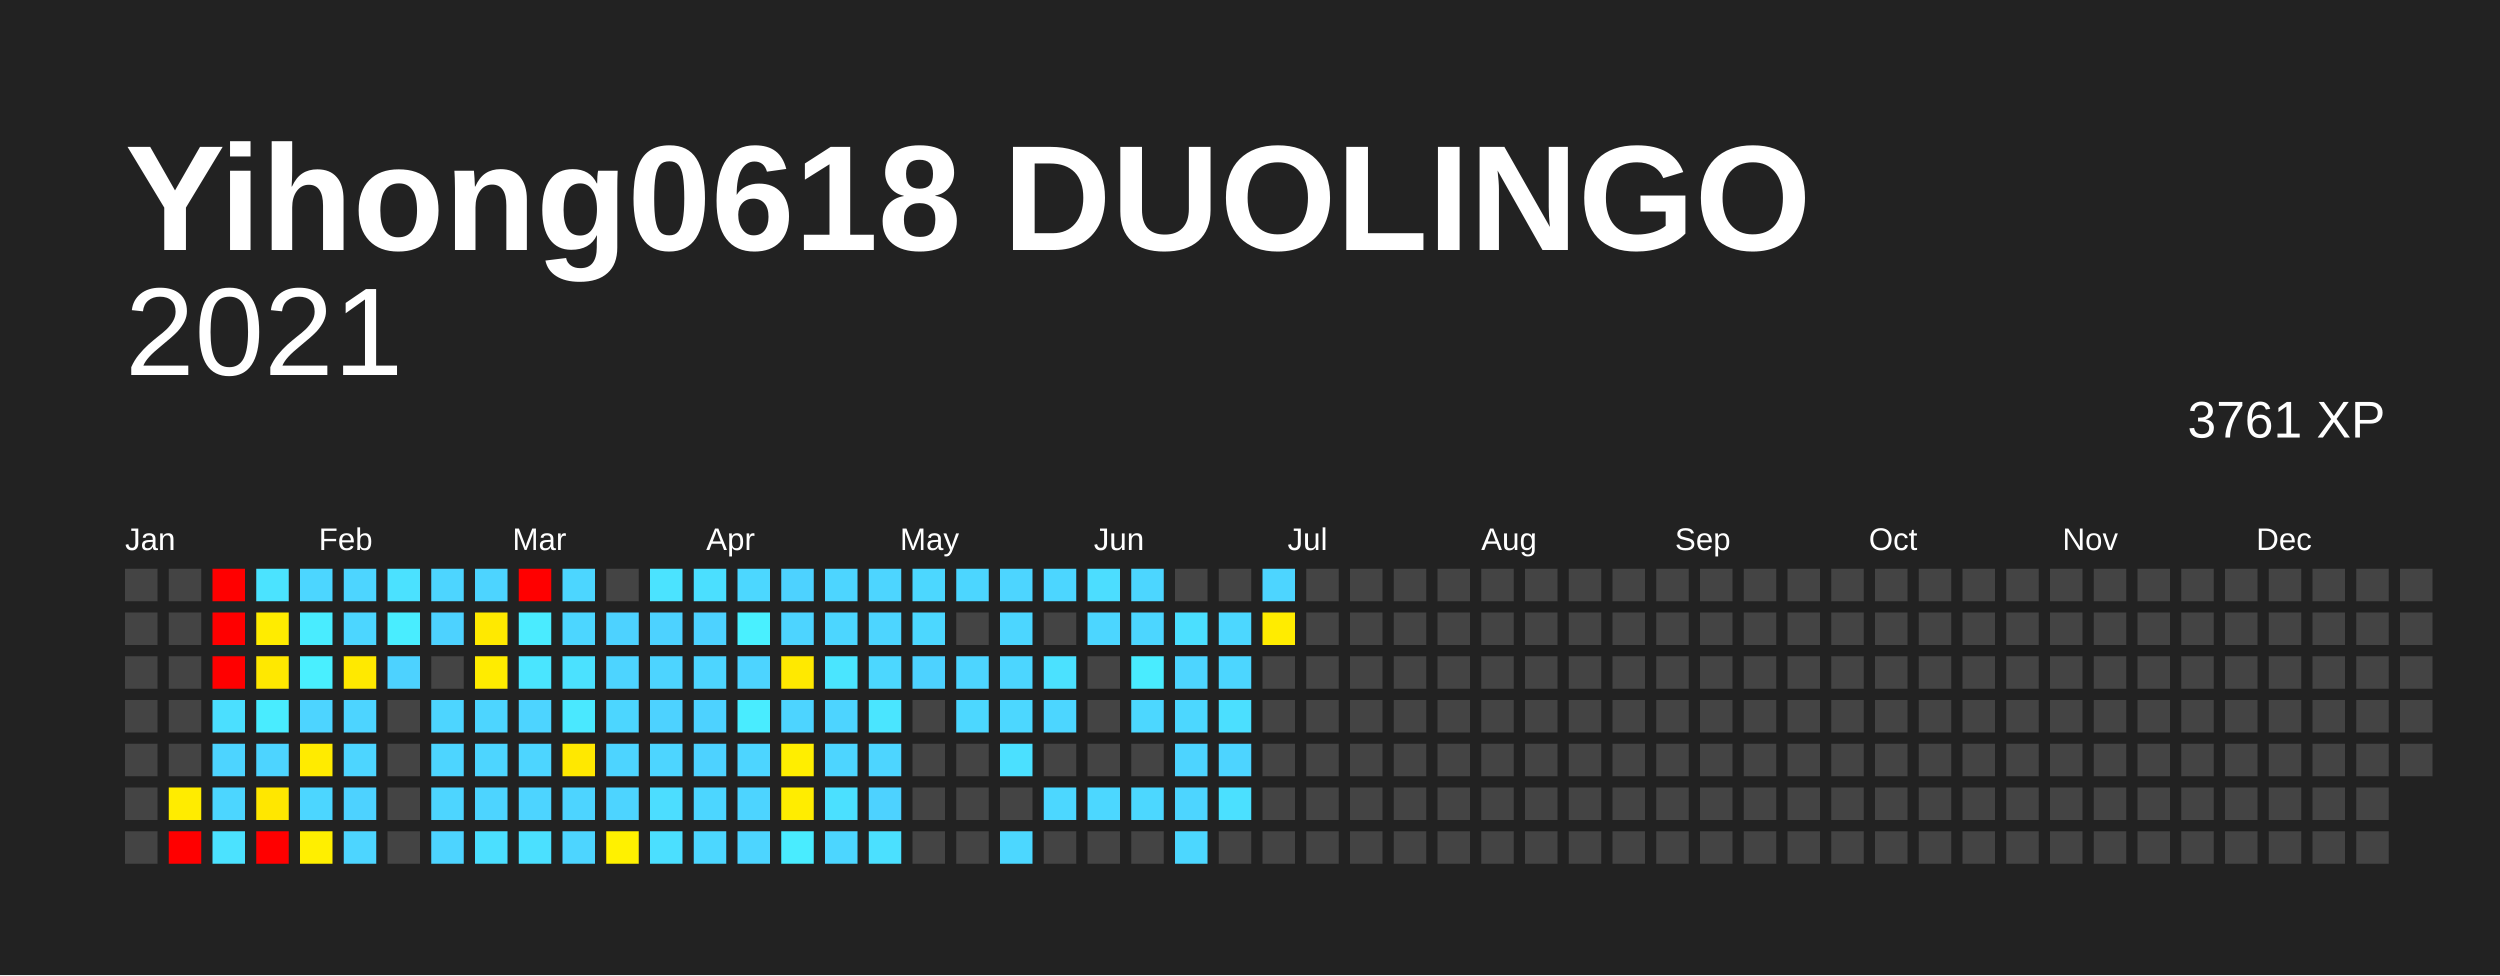
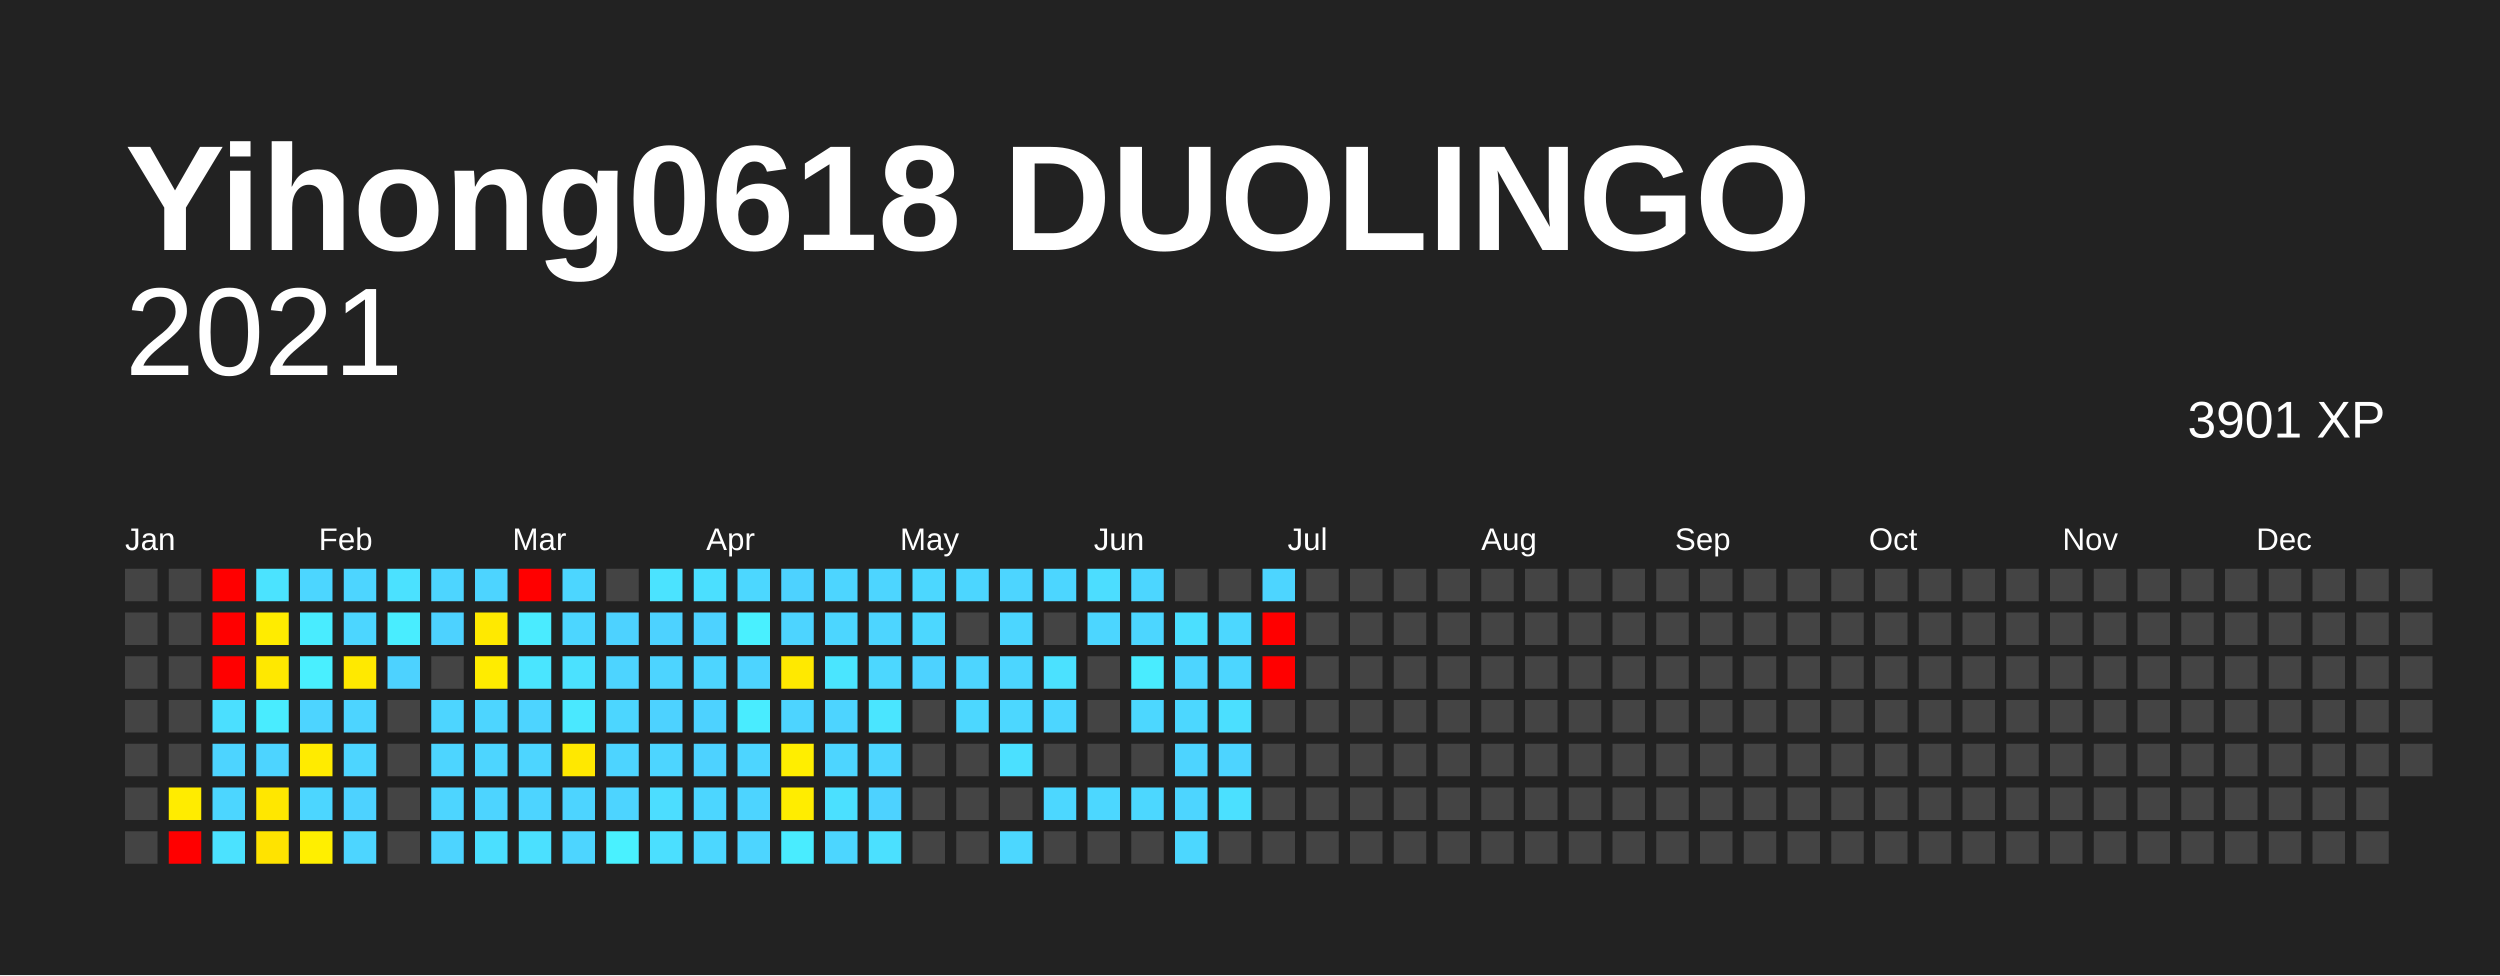
<svg xmlns="http://www.w3.org/2000/svg" baseProfile="full" height="78mm" version="1.1" viewBox="0,0,200,78" width="200mm">
  <defs />
  <rect fill="#222222" height="78" width="200" x="0" y="0" />
  <text fill="#FFFFFF" style="font-size:12px; font-family:Arial; font-weight:bold;" x="10" y="20">Yihong0618 DUOLINGO</text>
  <text alignment-baseline="hanging" fill="#FFFFFF" style="font-size:10.0px; font-family:Arial;" x="10" y="30">2021</text>
-   <text alignment-baseline="hanging" fill="#FFFFFF" style="font-size:4.125px; font-family:Arial;" x="175" y="35">3761 XP</text>
+   <text alignment-baseline="hanging" fill="#FFFFFF" style="font-size:4.125px; font-family:Arial;" x="175" y="35">3901 XP</text>
  <text fill="#FFFFFF" style="font-size:2.5px; font-family:Arial" x="10.0" y="44">Jan</text>
  <text fill="#FFFFFF" style="font-size:2.5px; font-family:Arial" x="25.5" y="44">Feb</text>
  <text fill="#FFFFFF" style="font-size:2.5px; font-family:Arial" x="41.0" y="44">Mar</text>
  <text fill="#FFFFFF" style="font-size:2.5px; font-family:Arial" x="56.5" y="44">Apr</text>
  <text fill="#FFFFFF" style="font-size:2.5px; font-family:Arial" x="72.0" y="44">May</text>
  <text fill="#FFFFFF" style="font-size:2.5px; font-family:Arial" x="87.5" y="44">Jun</text>
  <text fill="#FFFFFF" style="font-size:2.5px; font-family:Arial" x="103.0" y="44">Jul</text>
  <text fill="#FFFFFF" style="font-size:2.5px; font-family:Arial" x="118.5" y="44">Aug</text>
  <text fill="#FFFFFF" style="font-size:2.5px; font-family:Arial" x="134.0" y="44">Sep</text>
  <text fill="#FFFFFF" style="font-size:2.5px; font-family:Arial" x="149.5" y="44">Oct</text>
  <text fill="#FFFFFF" style="font-size:2.5px; font-family:Arial" x="165.0" y="44">Nov</text>
  <text fill="#FFFFFF" style="font-size:2.5px; font-family:Arial" x="180.5" y="44">Dec</text>
  <rect fill="#444444" height="2.6" width="2.6" x="10.0" y="45.5" />
  <rect fill="#444444" height="2.6" width="2.6" x="10.0" y="49.0" />
  <rect fill="#444444" height="2.6" width="2.6" x="10.0" y="52.5" />
  <rect fill="#444444" height="2.6" width="2.6" x="10.0" y="56.0" />
  <rect fill="#444444" height="2.6" width="2.6" x="10.0" y="59.5" />
  <rect fill="#444444" height="2.6" width="2.6" x="10.0" y="63.0" />
  <rect fill="#444444" height="2.6" width="2.6" x="10.0" y="66.5" />
  <rect fill="#444444" height="2.6" width="2.6" x="13.5" y="45.5" />
  <rect fill="#444444" height="2.6" width="2.6" x="13.5" y="49.0" />
  <rect fill="#444444" height="2.6" width="2.6" x="13.5" y="52.5" />
  <rect fill="#444444" height="2.6" width="2.6" x="13.5" y="56.0" />
  <rect fill="#444444" height="2.6" width="2.6" x="13.5" y="59.5" />
  <rect fill="#ffec00" height="2.6" width="2.6" x="13.5" y="63.0" />
  <rect fill="red" height="2.6" width="2.6" x="13.5" y="66.5" />
  <rect fill="red" height="2.6" width="2.6" x="17.0" y="45.5" />
  <rect fill="red" height="2.6" width="2.6" x="17.0" y="49.0" />
  <rect fill="red" height="2.6" width="2.6" x="17.0" y="52.5" />
  <rect fill="#4bdfff" height="2.6" width="2.6" x="17.0" y="56.0" />
  <rect fill="#4dd4ff" height="2.6" width="2.6" x="17.0" y="59.5" />
  <rect fill="#4cd6ff" height="2.6" width="2.6" x="17.0" y="63.0" />
  <rect fill="#4be2ff" height="2.6" width="2.6" x="17.0" y="66.5" />
  <rect fill="#4be3ff" height="2.6" width="2.6" x="20.5" y="45.5" />
  <rect fill="#ffec00" height="2.6" width="2.6" x="20.5" y="49.0" />
  <rect fill="#ffe800" height="2.6" width="2.6" x="20.5" y="52.5" />
  <rect fill="#49ecff" height="2.6" width="2.6" x="20.5" y="56.0" />
  <rect fill="#4dd4ff" height="2.6" width="2.6" x="20.5" y="59.5" />
  <rect fill="#ffe700" height="2.6" width="2.6" x="20.5" y="63.0" />
-   <rect fill="red" height="2.6" width="2.6" x="20.5" y="66.5" />
+   <rect fill="#ffe300" height="2.6" width="2.6" x="20.5" y="66.5" />
  <rect fill="#4cd6ff" height="2.6" width="2.6" x="24.0" y="45.5" />
  <rect fill="#49ecff" height="2.6" width="2.6" x="24.0" y="49.0" />
  <rect fill="#49efff" height="2.6" width="2.6" x="24.0" y="52.5" />
  <rect fill="#4dd4ff" height="2.6" width="2.6" x="24.0" y="56.0" />
  <rect fill="#ffeb00" height="2.6" width="2.6" x="24.0" y="59.5" />
  <rect fill="#4cd6ff" height="2.6" width="2.6" x="24.0" y="63.0" />
  <rect fill="#ffef00" height="2.6" width="2.6" x="24.0" y="66.5" />
  <rect fill="#4dd5ff" height="2.6" width="2.6" x="27.5" y="45.5" />
  <rect fill="#4cd6ff" height="2.6" width="2.6" x="27.5" y="49.0" />
  <rect fill="#ffe900" height="2.6" width="2.6" x="27.5" y="52.5" />
  <rect fill="#4dd4ff" height="2.6" width="2.6" x="27.5" y="56.0" />
  <rect fill="#4dd5ff" height="2.6" width="2.6" x="27.5" y="59.5" />
  <rect fill="#4dd2ff" height="2.6" width="2.6" x="27.5" y="63.0" />
  <rect fill="#4dd5ff" height="2.6" width="2.6" x="27.5" y="66.5" />
  <rect fill="#4be1ff" height="2.6" width="2.6" x="31.0" y="45.5" />
  <rect fill="#49edff" height="2.6" width="2.6" x="31.0" y="49.0" />
  <rect fill="#4dd2ff" height="2.6" width="2.6" x="31.0" y="52.5" />
  <rect fill="#444444" height="2.6" width="2.6" x="31.0" y="56.0" />
  <rect fill="#444444" height="2.6" width="2.6" x="31.0" y="59.5" />
  <rect fill="#444444" height="2.6" width="2.6" x="31.0" y="63.0" />
  <rect fill="#444444" height="2.6" width="2.6" x="31.0" y="66.5" />
  <rect fill="#4dd5ff" height="2.6" width="2.6" x="34.5" y="45.5" />
  <rect fill="#4dd2ff" height="2.6" width="2.6" x="34.5" y="49.0" />
  <rect fill="#444444" height="2.6" width="2.6" x="34.5" y="52.5" />
  <rect fill="#4dd5ff" height="2.6" width="2.6" x="34.5" y="56.0" />
  <rect fill="#4dd5ff" height="2.6" width="2.6" x="34.5" y="59.5" />
  <rect fill="#4dd5ff" height="2.6" width="2.6" x="34.5" y="63.0" />
  <rect fill="#4dd4ff" height="2.6" width="2.6" x="34.5" y="66.5" />
  <rect fill="#4dd4ff" height="2.6" width="2.6" x="38.0" y="45.5" />
  <rect fill="#ffe900" height="2.6" width="2.6" x="38.0" y="49.0" />
  <rect fill="#ffec00" height="2.6" width="2.6" x="38.0" y="52.5" />
  <rect fill="#4dd5ff" height="2.6" width="2.6" x="38.0" y="56.0" />
  <rect fill="#4dd5ff" height="2.6" width="2.6" x="38.0" y="59.5" />
  <rect fill="#4dd4ff" height="2.6" width="2.6" x="38.0" y="63.0" />
  <rect fill="#4bdfff" height="2.6" width="2.6" x="38.0" y="66.5" />
  <rect fill="red" height="2.6" width="2.6" x="41.5" y="45.5" />
  <rect fill="#4aebff" height="2.6" width="2.6" x="41.5" y="49.0" />
  <rect fill="#4ae5ff" height="2.6" width="2.6" x="41.5" y="52.5" />
  <rect fill="#4dd4ff" height="2.6" width="2.6" x="41.5" y="56.0" />
  <rect fill="#4dd5ff" height="2.6" width="2.6" x="41.5" y="59.5" />
  <rect fill="#4dd4ff" height="2.6" width="2.6" x="41.5" y="63.0" />
  <rect fill="#4be0ff" height="2.6" width="2.6" x="41.5" y="66.5" />
  <rect fill="#4cd6ff" height="2.6" width="2.6" x="45.0" y="45.5" />
  <rect fill="#4cd6ff" height="2.6" width="2.6" x="45.0" y="49.0" />
  <rect fill="#4be1ff" height="2.6" width="2.6" x="45.0" y="52.5" />
  <rect fill="#4ae8ff" height="2.6" width="2.6" x="45.0" y="56.0" />
  <rect fill="#ffe800" height="2.6" width="2.6" x="45.0" y="59.5" />
  <rect fill="#4dd4ff" height="2.6" width="2.6" x="45.0" y="63.0" />
  <rect fill="#4dd5ff" height="2.6" width="2.6" x="45.0" y="66.5" />
  <rect fill="#444444" height="2.6" width="2.6" x="48.5" y="45.5" />
  <rect fill="#4dd2ff" height="2.6" width="2.6" x="48.5" y="49.0" />
  <rect fill="#4dd4ff" height="2.6" width="2.6" x="48.5" y="52.5" />
  <rect fill="#4cd6ff" height="2.6" width="2.6" x="48.5" y="56.0" />
  <rect fill="#4dd4ff" height="2.6" width="2.6" x="48.5" y="59.5" />
  <rect fill="#4dd4ff" height="2.6" width="2.6" x="48.5" y="63.0" />
-   <rect fill="#fff100" height="2.6" width="2.6" x="48.5" y="66.5" />
+   <rect fill="#49f1ff" height="2.6" width="2.6" x="48.5" y="66.5" />
  <rect fill="#4be3ff" height="2.6" width="2.6" x="52.0" y="45.5" />
  <rect fill="#4dd2ff" height="2.6" width="2.6" x="52.0" y="49.0" />
  <rect fill="#4dd4ff" height="2.6" width="2.6" x="52.0" y="52.5" />
  <rect fill="#4dd2ff" height="2.6" width="2.6" x="52.0" y="56.0" />
  <rect fill="#4dd5ff" height="2.6" width="2.6" x="52.0" y="59.5" />
  <rect fill="#4cddff" height="2.6" width="2.6" x="52.0" y="63.0" />
  <rect fill="#4bdfff" height="2.6" width="2.6" x="52.0" y="66.5" />
  <rect fill="#4bdfff" height="2.6" width="2.6" x="55.5" y="45.5" />
  <rect fill="#4dd2ff" height="2.6" width="2.6" x="55.5" y="49.0" />
  <rect fill="#4dd5ff" height="2.6" width="2.6" x="55.5" y="52.5" />
  <rect fill="#4dd2ff" height="2.6" width="2.6" x="55.5" y="56.0" />
  <rect fill="#4dd2ff" height="2.6" width="2.6" x="55.5" y="59.5" />
  <rect fill="#4cd6ff" height="2.6" width="2.6" x="55.5" y="63.0" />
  <rect fill="#4cd7ff" height="2.6" width="2.6" x="55.5" y="66.5" />
  <rect fill="#4cd7ff" height="2.6" width="2.6" x="59.0" y="45.5" />
  <rect fill="#49f0ff" height="2.6" width="2.6" x="59.0" y="49.0" />
  <rect fill="#4dd4ff" height="2.6" width="2.6" x="59.0" y="52.5" />
  <rect fill="#49ecff" height="2.6" width="2.6" x="59.0" y="56.0" />
  <rect fill="#4dd5ff" height="2.6" width="2.6" x="59.0" y="59.5" />
  <rect fill="#4dd4ff" height="2.6" width="2.6" x="59.0" y="63.0" />
  <rect fill="#4dd5ff" height="2.6" width="2.6" x="59.0" y="66.5" />
  <rect fill="#4dd2ff" height="2.6" width="2.6" x="62.5" y="45.5" />
  <rect fill="#4dd4ff" height="2.6" width="2.6" x="62.5" y="49.0" />
  <rect fill="#ffe900" height="2.6" width="2.6" x="62.5" y="52.5" />
  <rect fill="#4dd4ff" height="2.6" width="2.6" x="62.5" y="56.0" />
  <rect fill="#ffee00" height="2.6" width="2.6" x="62.5" y="59.5" />
  <rect fill="#ffed00" height="2.6" width="2.6" x="62.5" y="63.0" />
  <rect fill="#49ecff" height="2.6" width="2.6" x="62.5" y="66.5" />
  <rect fill="#4dd5ff" height="2.6" width="2.6" x="66.0" y="45.5" />
  <rect fill="#4cd6ff" height="2.6" width="2.6" x="66.0" y="49.0" />
  <rect fill="#4ae5ff" height="2.6" width="2.6" x="66.0" y="52.5" />
  <rect fill="#4dd4ff" height="2.6" width="2.6" x="66.0" y="56.0" />
  <rect fill="#4dd5ff" height="2.6" width="2.6" x="66.0" y="59.5" />
  <rect fill="#4be0ff" height="2.6" width="2.6" x="66.0" y="63.0" />
  <rect fill="#4cd6ff" height="2.6" width="2.6" x="66.0" y="66.5" />
  <rect fill="#4dd5ff" height="2.6" width="2.6" x="69.5" y="45.5" />
  <rect fill="#4dd5ff" height="2.6" width="2.6" x="69.5" y="49.0" />
  <rect fill="#4cd7ff" height="2.6" width="2.6" x="69.5" y="52.5" />
  <rect fill="#4ae5ff" height="2.6" width="2.6" x="69.5" y="56.0" />
  <rect fill="#4dd5ff" height="2.6" width="2.6" x="69.5" y="59.5" />
  <rect fill="#4dd2ff" height="2.6" width="2.6" x="69.5" y="63.0" />
  <rect fill="#4be0ff" height="2.6" width="2.6" x="69.5" y="66.5" />
  <rect fill="#4cd7ff" height="2.6" width="2.6" x="73.0" y="45.5" />
  <rect fill="#4cd7ff" height="2.6" width="2.6" x="73.0" y="49.0" />
  <rect fill="#4dd2ff" height="2.6" width="2.6" x="73.0" y="52.5" />
  <rect fill="#444444" height="2.6" width="2.6" x="73.0" y="56.0" />
  <rect fill="#444444" height="2.6" width="2.6" x="73.0" y="59.5" />
  <rect fill="#444444" height="2.6" width="2.6" x="73.0" y="63.0" />
  <rect fill="#444444" height="2.6" width="2.6" x="73.0" y="66.5" />
  <rect fill="#4cd6ff" height="2.6" width="2.6" x="76.5" y="45.5" />
  <rect fill="#444444" height="2.6" width="2.6" x="76.5" y="49.0" />
  <rect fill="#4dd5ff" height="2.6" width="2.6" x="76.5" y="52.5" />
  <rect fill="#4cd7ff" height="2.6" width="2.6" x="76.5" y="56.0" />
  <rect fill="#444444" height="2.6" width="2.6" x="76.5" y="59.5" />
  <rect fill="#444444" height="2.6" width="2.6" x="76.5" y="63.0" />
  <rect fill="#444444" height="2.6" width="2.6" x="76.5" y="66.5" />
  <rect fill="#4dd5ff" height="2.6" width="2.6" x="80.0" y="45.5" />
  <rect fill="#4cd6ff" height="2.6" width="2.6" x="80.0" y="49.0" />
  <rect fill="#4cd6ff" height="2.6" width="2.6" x="80.0" y="52.5" />
  <rect fill="#4cd7ff" height="2.6" width="2.6" x="80.0" y="56.0" />
  <rect fill="#4be0ff" height="2.6" width="2.6" x="80.0" y="59.5" />
  <rect fill="#444444" height="2.6" width="2.6" x="80.0" y="63.0" />
  <rect fill="#4cd7ff" height="2.6" width="2.6" x="80.0" y="66.5" />
  <rect fill="#4cd6ff" height="2.6" width="2.6" x="83.5" y="45.5" />
  <rect fill="#444444" height="2.6" width="2.6" x="83.5" y="49.0" />
  <rect fill="#4be1ff" height="2.6" width="2.6" x="83.5" y="52.5" />
  <rect fill="#4cd6ff" height="2.6" width="2.6" x="83.5" y="56.0" />
  <rect fill="#444444" height="2.6" width="2.6" x="83.5" y="59.5" />
  <rect fill="#4cd7ff" height="2.6" width="2.6" x="83.5" y="63.0" />
  <rect fill="#444444" height="2.6" width="2.6" x="83.5" y="66.5" />
  <rect fill="#4cddff" height="2.6" width="2.6" x="87.0" y="45.5" />
  <rect fill="#4cd6ff" height="2.6" width="2.6" x="87.0" y="49.0" />
  <rect fill="#444444" height="2.6" width="2.6" x="87.0" y="52.5" />
  <rect fill="#444444" height="2.6" width="2.6" x="87.0" y="56.0" />
  <rect fill="#444444" height="2.6" width="2.6" x="87.0" y="59.5" />
  <rect fill="#4cd7ff" height="2.6" width="2.6" x="87.0" y="63.0" />
  <rect fill="#444444" height="2.6" width="2.6" x="87.0" y="66.5" />
  <rect fill="#4cd6ff" height="2.6" width="2.6" x="90.5" y="45.5" />
  <rect fill="#4cd6ff" height="2.6" width="2.6" x="90.5" y="49.0" />
  <rect fill="#49ecff" height="2.6" width="2.6" x="90.5" y="52.5" />
  <rect fill="#4cd7ff" height="2.6" width="2.6" x="90.5" y="56.0" />
  <rect fill="#444444" height="2.6" width="2.6" x="90.5" y="59.5" />
  <rect fill="#4cd7ff" height="2.6" width="2.6" x="90.5" y="63.0" />
  <rect fill="#444444" height="2.6" width="2.6" x="90.5" y="66.5" />
  <rect fill="#444444" height="2.6" width="2.6" x="94.0" y="45.5" />
  <rect fill="#4bdfff" height="2.6" width="2.6" x="94.0" y="49.0" />
  <rect fill="#4dd5ff" height="2.6" width="2.6" x="94.0" y="52.5" />
  <rect fill="#4cd7ff" height="2.6" width="2.6" x="94.0" y="56.0" />
  <rect fill="#4dd4ff" height="2.6" width="2.6" x="94.0" y="59.5" />
  <rect fill="#4dd5ff" height="2.6" width="2.6" x="94.0" y="63.0" />
  <rect fill="#4cd7ff" height="2.6" width="2.6" x="94.0" y="66.5" />
  <rect fill="#444444" height="2.6" width="2.6" x="97.5" y="45.5" />
  <rect fill="#4cd7ff" height="2.6" width="2.6" x="97.5" y="49.0" />
  <rect fill="#4cd6ff" height="2.6" width="2.6" x="97.5" y="52.5" />
  <rect fill="#4bdfff" height="2.6" width="2.6" x="97.5" y="56.0" />
  <rect fill="#4dd4ff" height="2.6" width="2.6" x="97.5" y="59.5" />
  <rect fill="#4be0ff" height="2.6" width="2.6" x="97.5" y="63.0" />
  <rect fill="#444444" height="2.6" width="2.6" x="97.5" y="66.5" />
  <rect fill="#4dd5ff" height="2.6" width="2.6" x="101.0" y="45.5" />
-   <rect fill="#ffec00" height="2.6" width="2.6" x="101.0" y="49.0" />
-   <rect fill="#444444" height="2.6" width="2.6" x="101.0" y="52.5" />
+   <rect fill="red" height="2.6" width="2.6" x="101.0" y="49.0" />
+   <rect fill="red" height="2.6" width="2.6" x="101.0" y="52.5" />
  <rect fill="#444444" height="2.6" width="2.6" x="101.0" y="56.0" />
  <rect fill="#444444" height="2.6" width="2.6" x="101.0" y="59.5" />
  <rect fill="#444444" height="2.6" width="2.6" x="101.0" y="63.0" />
  <rect fill="#444444" height="2.6" width="2.6" x="101.0" y="66.5" />
  <rect fill="#444444" height="2.6" width="2.6" x="104.5" y="45.5" />
  <rect fill="#444444" height="2.6" width="2.6" x="104.5" y="49.0" />
  <rect fill="#444444" height="2.6" width="2.6" x="104.5" y="52.5" />
  <rect fill="#444444" height="2.6" width="2.6" x="104.5" y="56.0" />
  <rect fill="#444444" height="2.6" width="2.6" x="104.5" y="59.5" />
  <rect fill="#444444" height="2.6" width="2.6" x="104.5" y="63.0" />
  <rect fill="#444444" height="2.6" width="2.6" x="104.5" y="66.5" />
  <rect fill="#444444" height="2.6" width="2.6" x="108.0" y="45.5" />
  <rect fill="#444444" height="2.6" width="2.6" x="108.0" y="49.0" />
  <rect fill="#444444" height="2.6" width="2.6" x="108.0" y="52.5" />
  <rect fill="#444444" height="2.6" width="2.6" x="108.0" y="56.0" />
  <rect fill="#444444" height="2.6" width="2.6" x="108.0" y="59.5" />
  <rect fill="#444444" height="2.6" width="2.6" x="108.0" y="63.0" />
  <rect fill="#444444" height="2.6" width="2.6" x="108.0" y="66.5" />
  <rect fill="#444444" height="2.6" width="2.6" x="111.5" y="45.5" />
  <rect fill="#444444" height="2.6" width="2.6" x="111.5" y="49.0" />
  <rect fill="#444444" height="2.6" width="2.6" x="111.5" y="52.5" />
  <rect fill="#444444" height="2.6" width="2.6" x="111.5" y="56.0" />
  <rect fill="#444444" height="2.6" width="2.6" x="111.5" y="59.5" />
  <rect fill="#444444" height="2.6" width="2.6" x="111.5" y="63.0" />
  <rect fill="#444444" height="2.6" width="2.6" x="111.5" y="66.5" />
  <rect fill="#444444" height="2.6" width="2.6" x="115.0" y="45.5" />
  <rect fill="#444444" height="2.6" width="2.6" x="115.0" y="49.0" />
  <rect fill="#444444" height="2.6" width="2.6" x="115.0" y="52.5" />
  <rect fill="#444444" height="2.6" width="2.6" x="115.0" y="56.0" />
  <rect fill="#444444" height="2.6" width="2.6" x="115.0" y="59.5" />
  <rect fill="#444444" height="2.6" width="2.6" x="115.0" y="63.0" />
  <rect fill="#444444" height="2.6" width="2.6" x="115.0" y="66.5" />
  <rect fill="#444444" height="2.6" width="2.6" x="118.5" y="45.5" />
  <rect fill="#444444" height="2.6" width="2.6" x="118.5" y="49.0" />
  <rect fill="#444444" height="2.6" width="2.6" x="118.5" y="52.5" />
  <rect fill="#444444" height="2.6" width="2.6" x="118.5" y="56.0" />
  <rect fill="#444444" height="2.6" width="2.6" x="118.5" y="59.5" />
  <rect fill="#444444" height="2.6" width="2.6" x="118.5" y="63.0" />
  <rect fill="#444444" height="2.6" width="2.6" x="118.5" y="66.5" />
  <rect fill="#444444" height="2.6" width="2.6" x="122.0" y="45.5" />
  <rect fill="#444444" height="2.6" width="2.6" x="122.0" y="49.0" />
  <rect fill="#444444" height="2.6" width="2.6" x="122.0" y="52.5" />
  <rect fill="#444444" height="2.6" width="2.6" x="122.0" y="56.0" />
  <rect fill="#444444" height="2.6" width="2.6" x="122.0" y="59.5" />
  <rect fill="#444444" height="2.6" width="2.6" x="122.0" y="63.0" />
  <rect fill="#444444" height="2.6" width="2.6" x="122.0" y="66.5" />
  <rect fill="#444444" height="2.6" width="2.6" x="125.5" y="45.5" />
  <rect fill="#444444" height="2.6" width="2.6" x="125.5" y="49.0" />
  <rect fill="#444444" height="2.6" width="2.6" x="125.5" y="52.5" />
  <rect fill="#444444" height="2.6" width="2.6" x="125.5" y="56.0" />
  <rect fill="#444444" height="2.6" width="2.6" x="125.5" y="59.5" />
  <rect fill="#444444" height="2.6" width="2.6" x="125.5" y="63.0" />
  <rect fill="#444444" height="2.6" width="2.6" x="125.5" y="66.5" />
  <rect fill="#444444" height="2.6" width="2.6" x="129.0" y="45.5" />
  <rect fill="#444444" height="2.6" width="2.6" x="129.0" y="49.0" />
  <rect fill="#444444" height="2.6" width="2.6" x="129.0" y="52.5" />
  <rect fill="#444444" height="2.6" width="2.6" x="129.0" y="56.0" />
  <rect fill="#444444" height="2.6" width="2.6" x="129.0" y="59.5" />
  <rect fill="#444444" height="2.6" width="2.6" x="129.0" y="63.0" />
  <rect fill="#444444" height="2.6" width="2.6" x="129.0" y="66.5" />
  <rect fill="#444444" height="2.6" width="2.6" x="132.5" y="45.5" />
  <rect fill="#444444" height="2.6" width="2.6" x="132.5" y="49.0" />
  <rect fill="#444444" height="2.6" width="2.6" x="132.5" y="52.5" />
  <rect fill="#444444" height="2.6" width="2.6" x="132.5" y="56.0" />
  <rect fill="#444444" height="2.6" width="2.6" x="132.5" y="59.5" />
  <rect fill="#444444" height="2.6" width="2.6" x="132.5" y="63.0" />
  <rect fill="#444444" height="2.6" width="2.6" x="132.5" y="66.5" />
  <rect fill="#444444" height="2.6" width="2.6" x="136.0" y="45.5" />
  <rect fill="#444444" height="2.6" width="2.6" x="136.0" y="49.0" />
  <rect fill="#444444" height="2.6" width="2.6" x="136.0" y="52.5" />
  <rect fill="#444444" height="2.6" width="2.6" x="136.0" y="56.0" />
  <rect fill="#444444" height="2.6" width="2.6" x="136.0" y="59.5" />
  <rect fill="#444444" height="2.6" width="2.6" x="136.0" y="63.0" />
  <rect fill="#444444" height="2.6" width="2.6" x="136.0" y="66.5" />
  <rect fill="#444444" height="2.6" width="2.6" x="139.5" y="45.5" />
  <rect fill="#444444" height="2.6" width="2.6" x="139.5" y="49.0" />
  <rect fill="#444444" height="2.6" width="2.6" x="139.5" y="52.5" />
  <rect fill="#444444" height="2.6" width="2.6" x="139.5" y="56.0" />
  <rect fill="#444444" height="2.6" width="2.6" x="139.5" y="59.5" />
  <rect fill="#444444" height="2.6" width="2.6" x="139.5" y="63.0" />
  <rect fill="#444444" height="2.6" width="2.6" x="139.5" y="66.5" />
  <rect fill="#444444" height="2.6" width="2.6" x="143.0" y="45.5" />
  <rect fill="#444444" height="2.6" width="2.6" x="143.0" y="49.0" />
  <rect fill="#444444" height="2.6" width="2.6" x="143.0" y="52.5" />
  <rect fill="#444444" height="2.6" width="2.6" x="143.0" y="56.0" />
  <rect fill="#444444" height="2.6" width="2.6" x="143.0" y="59.5" />
  <rect fill="#444444" height="2.6" width="2.6" x="143.0" y="63.0" />
  <rect fill="#444444" height="2.6" width="2.6" x="143.0" y="66.5" />
  <rect fill="#444444" height="2.6" width="2.6" x="146.5" y="45.5" />
  <rect fill="#444444" height="2.6" width="2.6" x="146.5" y="49.0" />
  <rect fill="#444444" height="2.6" width="2.6" x="146.5" y="52.5" />
  <rect fill="#444444" height="2.6" width="2.6" x="146.5" y="56.0" />
  <rect fill="#444444" height="2.6" width="2.6" x="146.5" y="59.5" />
  <rect fill="#444444" height="2.6" width="2.6" x="146.5" y="63.0" />
  <rect fill="#444444" height="2.6" width="2.6" x="146.5" y="66.5" />
  <rect fill="#444444" height="2.6" width="2.6" x="150.0" y="45.5" />
  <rect fill="#444444" height="2.6" width="2.6" x="150.0" y="49.0" />
  <rect fill="#444444" height="2.6" width="2.6" x="150.0" y="52.5" />
  <rect fill="#444444" height="2.6" width="2.6" x="150.0" y="56.0" />
  <rect fill="#444444" height="2.6" width="2.6" x="150.0" y="59.5" />
  <rect fill="#444444" height="2.6" width="2.6" x="150.0" y="63.0" />
  <rect fill="#444444" height="2.6" width="2.6" x="150.0" y="66.5" />
  <rect fill="#444444" height="2.6" width="2.6" x="153.5" y="45.5" />
  <rect fill="#444444" height="2.6" width="2.6" x="153.5" y="49.0" />
  <rect fill="#444444" height="2.6" width="2.6" x="153.5" y="52.5" />
  <rect fill="#444444" height="2.6" width="2.6" x="153.5" y="56.0" />
  <rect fill="#444444" height="2.6" width="2.6" x="153.5" y="59.5" />
  <rect fill="#444444" height="2.6" width="2.6" x="153.5" y="63.0" />
  <rect fill="#444444" height="2.6" width="2.6" x="153.5" y="66.5" />
  <rect fill="#444444" height="2.6" width="2.6" x="157.0" y="45.5" />
  <rect fill="#444444" height="2.6" width="2.6" x="157.0" y="49.0" />
  <rect fill="#444444" height="2.6" width="2.6" x="157.0" y="52.5" />
  <rect fill="#444444" height="2.6" width="2.6" x="157.0" y="56.0" />
  <rect fill="#444444" height="2.6" width="2.6" x="157.0" y="59.5" />
  <rect fill="#444444" height="2.6" width="2.6" x="157.0" y="63.0" />
  <rect fill="#444444" height="2.6" width="2.6" x="157.0" y="66.5" />
  <rect fill="#444444" height="2.6" width="2.6" x="160.5" y="45.5" />
  <rect fill="#444444" height="2.6" width="2.6" x="160.5" y="49.0" />
  <rect fill="#444444" height="2.6" width="2.6" x="160.5" y="52.5" />
  <rect fill="#444444" height="2.6" width="2.6" x="160.5" y="56.0" />
  <rect fill="#444444" height="2.6" width="2.6" x="160.5" y="59.5" />
  <rect fill="#444444" height="2.6" width="2.6" x="160.5" y="63.0" />
  <rect fill="#444444" height="2.6" width="2.6" x="160.5" y="66.5" />
  <rect fill="#444444" height="2.6" width="2.6" x="164.0" y="45.5" />
  <rect fill="#444444" height="2.6" width="2.6" x="164.0" y="49.0" />
  <rect fill="#444444" height="2.6" width="2.6" x="164.0" y="52.5" />
  <rect fill="#444444" height="2.6" width="2.6" x="164.0" y="56.0" />
  <rect fill="#444444" height="2.6" width="2.6" x="164.0" y="59.5" />
  <rect fill="#444444" height="2.6" width="2.6" x="164.0" y="63.0" />
  <rect fill="#444444" height="2.6" width="2.6" x="164.0" y="66.5" />
  <rect fill="#444444" height="2.6" width="2.6" x="167.5" y="45.5" />
  <rect fill="#444444" height="2.6" width="2.6" x="167.5" y="49.0" />
  <rect fill="#444444" height="2.6" width="2.6" x="167.5" y="52.5" />
  <rect fill="#444444" height="2.6" width="2.6" x="167.5" y="56.0" />
  <rect fill="#444444" height="2.6" width="2.6" x="167.5" y="59.5" />
  <rect fill="#444444" height="2.6" width="2.6" x="167.5" y="63.0" />
  <rect fill="#444444" height="2.6" width="2.6" x="167.5" y="66.5" />
  <rect fill="#444444" height="2.6" width="2.6" x="171.0" y="45.5" />
  <rect fill="#444444" height="2.6" width="2.6" x="171.0" y="49.0" />
  <rect fill="#444444" height="2.6" width="2.6" x="171.0" y="52.5" />
  <rect fill="#444444" height="2.6" width="2.6" x="171.0" y="56.0" />
  <rect fill="#444444" height="2.6" width="2.6" x="171.0" y="59.5" />
  <rect fill="#444444" height="2.6" width="2.6" x="171.0" y="63.0" />
  <rect fill="#444444" height="2.6" width="2.6" x="171.0" y="66.5" />
  <rect fill="#444444" height="2.6" width="2.6" x="174.5" y="45.5" />
  <rect fill="#444444" height="2.6" width="2.6" x="174.5" y="49.0" />
  <rect fill="#444444" height="2.6" width="2.6" x="174.5" y="52.5" />
  <rect fill="#444444" height="2.6" width="2.6" x="174.5" y="56.0" />
  <rect fill="#444444" height="2.6" width="2.6" x="174.5" y="59.5" />
  <rect fill="#444444" height="2.6" width="2.6" x="174.5" y="63.0" />
  <rect fill="#444444" height="2.6" width="2.6" x="174.5" y="66.5" />
  <rect fill="#444444" height="2.6" width="2.6" x="178.0" y="45.5" />
  <rect fill="#444444" height="2.6" width="2.6" x="178.0" y="49.0" />
  <rect fill="#444444" height="2.6" width="2.6" x="178.0" y="52.5" />
  <rect fill="#444444" height="2.6" width="2.6" x="178.0" y="56.0" />
  <rect fill="#444444" height="2.6" width="2.6" x="178.0" y="59.5" />
  <rect fill="#444444" height="2.6" width="2.6" x="178.0" y="63.0" />
  <rect fill="#444444" height="2.6" width="2.6" x="178.0" y="66.5" />
  <rect fill="#444444" height="2.6" width="2.6" x="181.5" y="45.5" />
  <rect fill="#444444" height="2.6" width="2.6" x="181.5" y="49.0" />
  <rect fill="#444444" height="2.6" width="2.6" x="181.5" y="52.5" />
  <rect fill="#444444" height="2.6" width="2.6" x="181.5" y="56.0" />
  <rect fill="#444444" height="2.6" width="2.6" x="181.5" y="59.5" />
  <rect fill="#444444" height="2.6" width="2.6" x="181.5" y="63.0" />
  <rect fill="#444444" height="2.6" width="2.6" x="181.5" y="66.5" />
  <rect fill="#444444" height="2.6" width="2.6" x="185.0" y="45.5" />
  <rect fill="#444444" height="2.6" width="2.6" x="185.0" y="49.0" />
  <rect fill="#444444" height="2.6" width="2.6" x="185.0" y="52.5" />
  <rect fill="#444444" height="2.6" width="2.6" x="185.0" y="56.0" />
  <rect fill="#444444" height="2.6" width="2.6" x="185.0" y="59.5" />
  <rect fill="#444444" height="2.6" width="2.6" x="185.0" y="63.0" />
  <rect fill="#444444" height="2.6" width="2.6" x="185.0" y="66.5" />
  <rect fill="#444444" height="2.6" width="2.6" x="188.5" y="45.5" />
  <rect fill="#444444" height="2.6" width="2.6" x="188.5" y="49.0" />
  <rect fill="#444444" height="2.6" width="2.6" x="188.5" y="52.5" />
  <rect fill="#444444" height="2.6" width="2.6" x="188.5" y="56.0" />
  <rect fill="#444444" height="2.6" width="2.6" x="188.5" y="59.5" />
  <rect fill="#444444" height="2.6" width="2.6" x="188.5" y="63.0" />
  <rect fill="#444444" height="2.6" width="2.6" x="188.5" y="66.5" />
  <rect fill="#444444" height="2.6" width="2.6" x="192.0" y="45.5" />
  <rect fill="#444444" height="2.6" width="2.6" x="192.0" y="49.0" />
  <rect fill="#444444" height="2.6" width="2.6" x="192.0" y="52.5" />
  <rect fill="#444444" height="2.6" width="2.6" x="192.0" y="56.0" />
  <rect fill="#444444" height="2.6" width="2.6" x="192.0" y="59.5" />
</svg>
